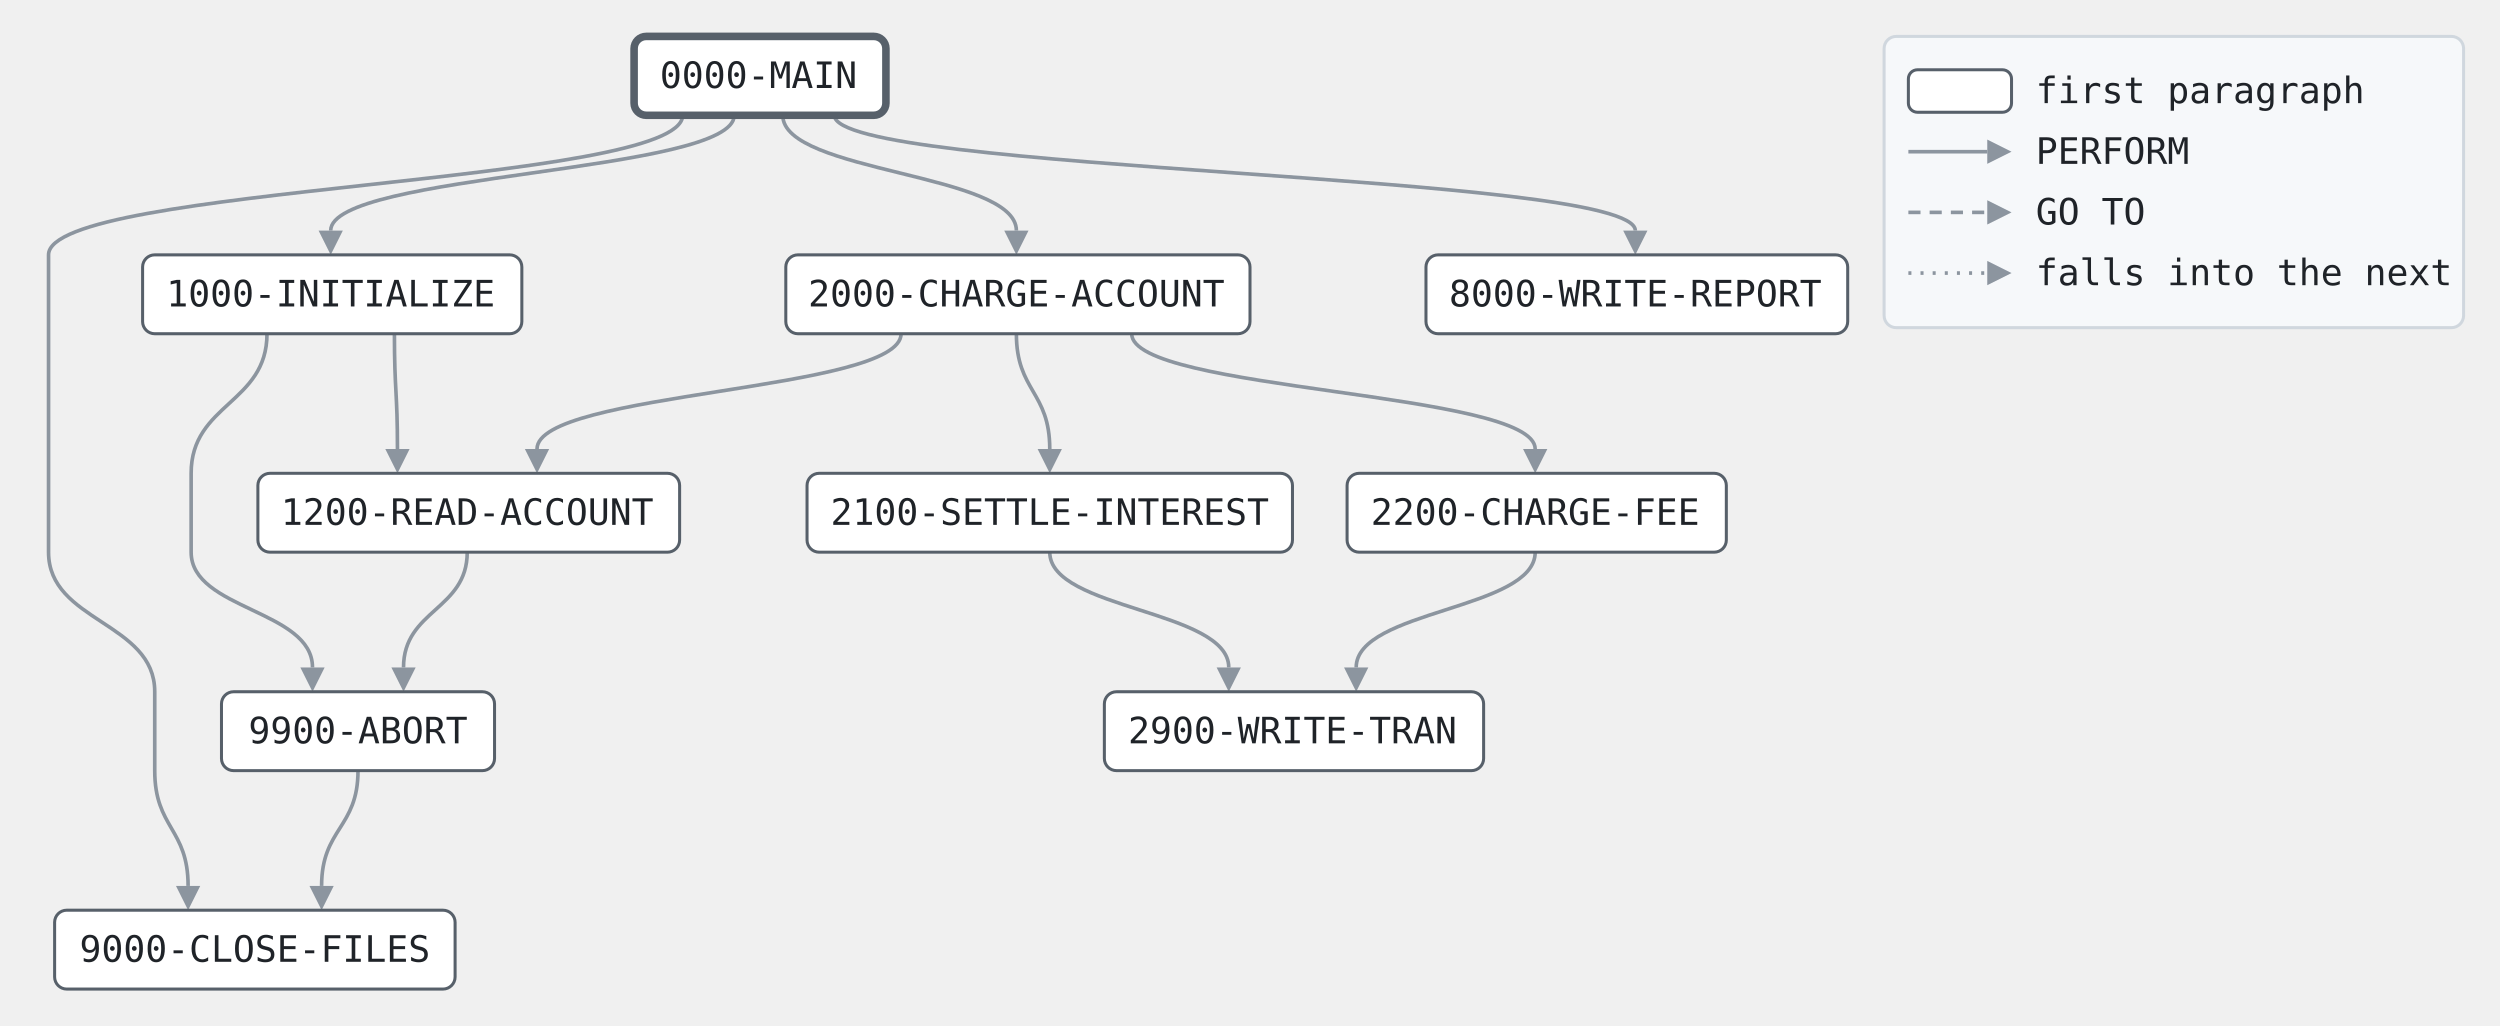
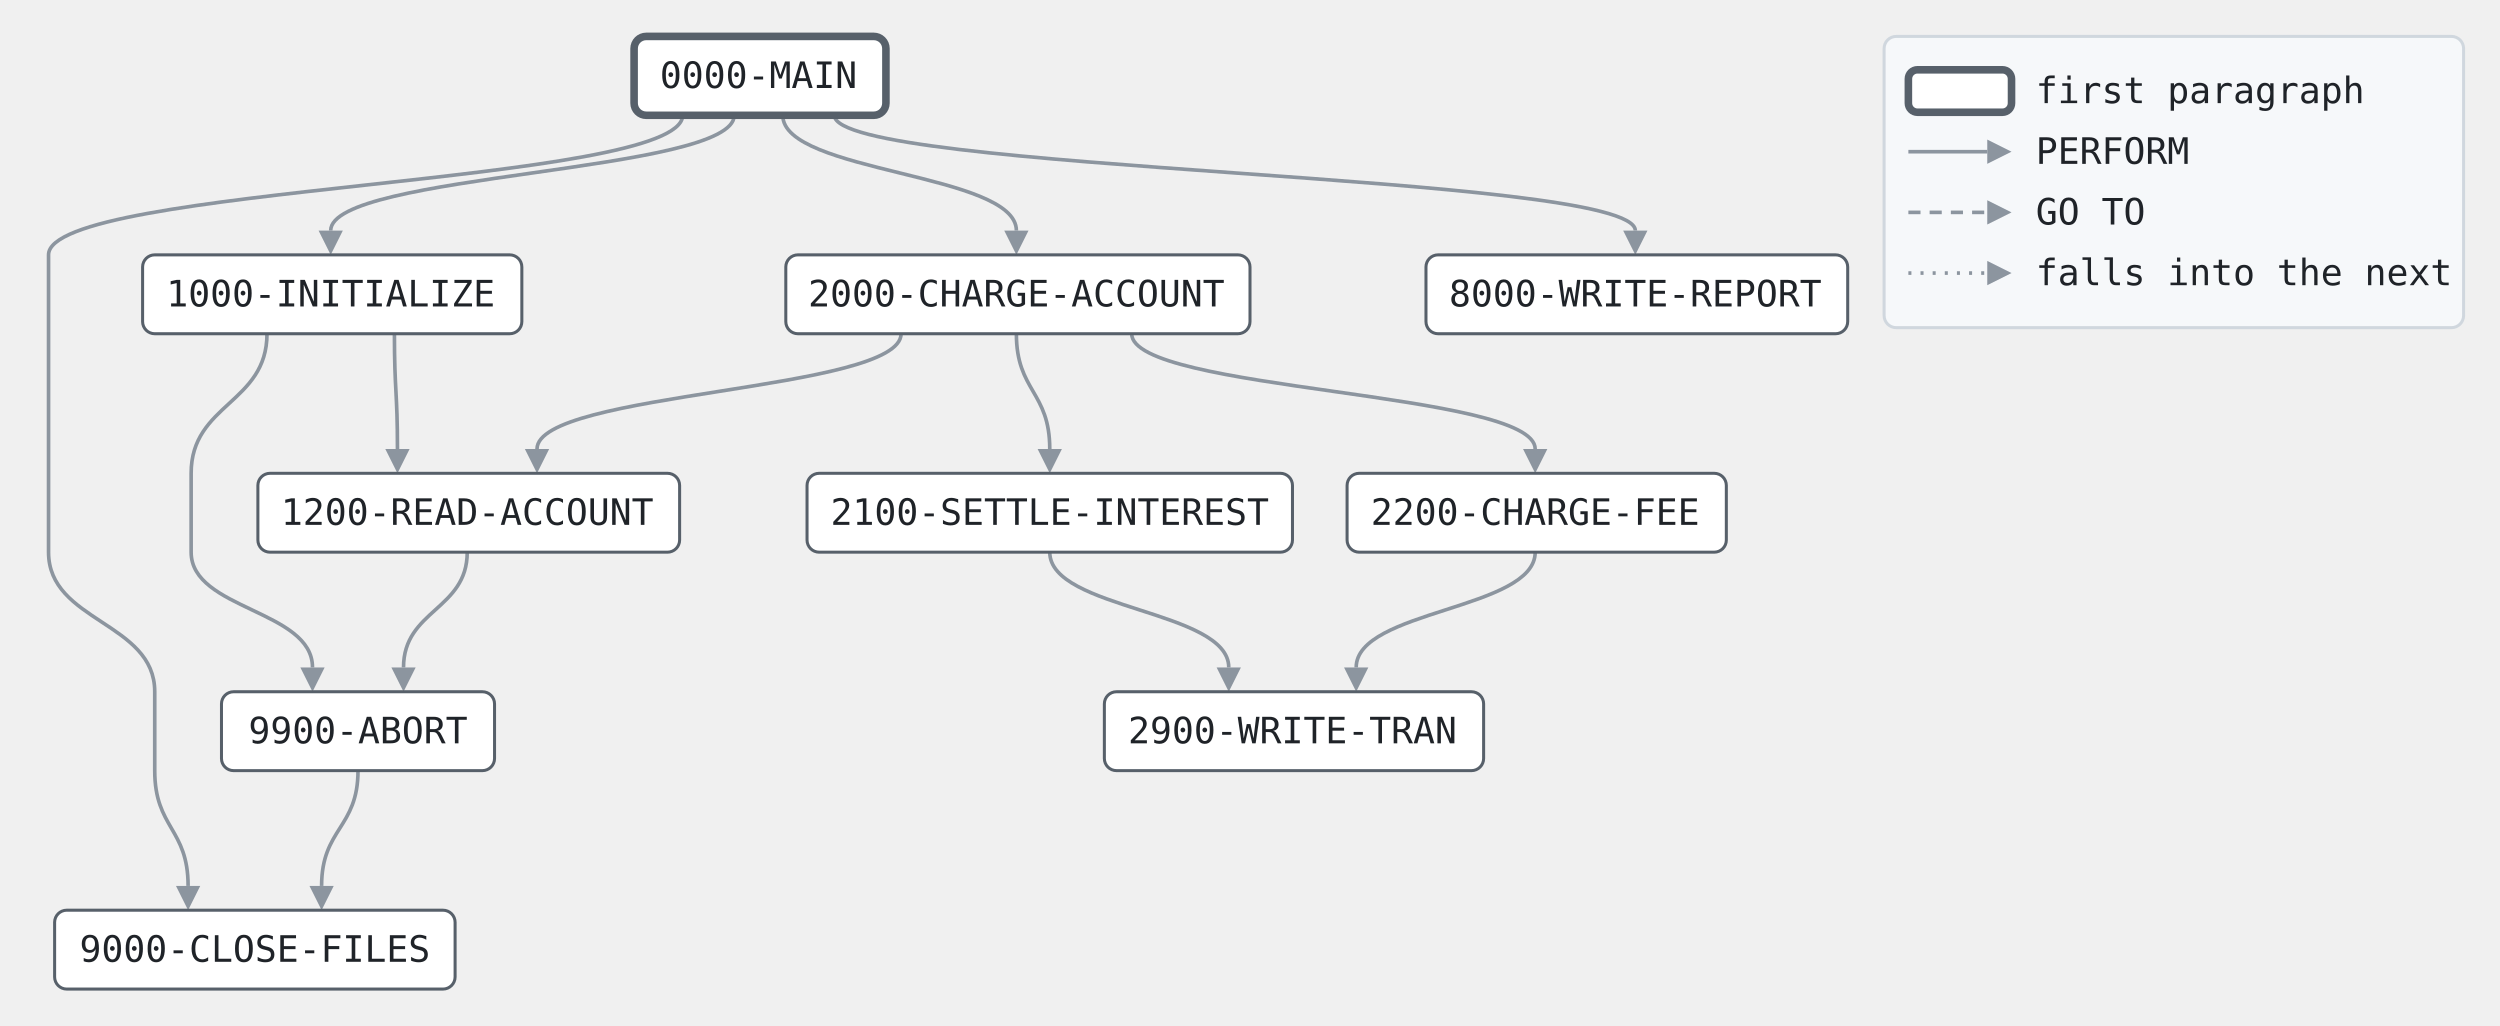
<svg xmlns="http://www.w3.org/2000/svg" width="824" height="338" viewBox="0 0 824 338" font-family="ui-monospace, SFMono-Regular, Menlo, Consolas, monospace" font-size="12">
  <style>
.box { fill: #ffffff; stroke: #57606a; stroke-width: 1 }
.box.emphasis { stroke-width: 2.5 }
.box.data { fill: #e8eef6; stroke: #8c959f }
.box.dashed { stroke-dasharray: 4 3 }
.label { fill: #1f2328 }
.label.first { font-weight: 600 }
.edge { fill: none; stroke: #8c959f; stroke-width: 1.2 }
.edge.dashed { stroke-dasharray: 4 3 }
.edge.dotted { stroke-dasharray: 1 3 }
.head { fill: #8c959f }
.legend { fill: #f6f8fa; stroke: #d0d7de }
.box.highlight { stroke: #c2410c; stroke-width: 2.5 }
.edge.highlight { stroke: #c2410c; stroke-width: 2 }
.head.highlight { fill: #c2410c }
@media (prefers-color-scheme: dark) {
  .box { fill: #161b22; stroke: #8b949e }
  .box.data { fill: #1f2a3a; stroke: #6e7681 }
  .label { fill: #e6edf3 }
  .edge { stroke: #6e7681 }
  .head { fill: #6e7681 }
  .legend { fill: #0d1117; stroke: #30363d }
  .box.highlight, .edge.highlight { stroke: #fb923c }
  .head.highlight { fill: #fb923c }
}
</style>
  <defs>
    <marker id="arrow" viewBox="0 0 8 8" refX="0" refY="4" markerUnits="userSpaceOnUse" markerWidth="8" markerHeight="8" orient="auto-start-reverse">
      <path class="head" d="M0,0 L8,4 L0,8 z" />
    </marker>
    <marker id="arrow-highlight" viewBox="0 0 8 8" refX="0" refY="4" markerUnits="userSpaceOnUse" markerWidth="8" markerHeight="8" orient="auto-start-reverse">
      <path class="head highlight" d="M0,0 L8,4 L0,8 z" />
    </marker>
  </defs>
  <path class="edge" d="M242,38 C242,57 109,57 109,76" marker-end="url(#arrow)" />
  <path class="edge" d="M258,38 C258,57 335,57 335,76" marker-end="url(#arrow)" />
  <path class="edge" d="M275,38 C275,57 539,57 539,76" marker-end="url(#arrow)" />
  <path class="edge" d="M225,38 C225,61 16,61 16,84 L16,110 C16,133 16,133 16,156 L16,182 C16,205 51,205 51,228 L51,254 C51,273 62,273 62,292" marker-end="url(#arrow)" />
  <path class="edge" d="M88,110 C88,133 63,133 63,156 L63,182 C63,201 103,201 103,220" marker-end="url(#arrow)" />
  <path class="edge" d="M130,110 C130,129 131,129 131,148" marker-end="url(#arrow)" />
  <path class="edge" d="M154,182 C154,201 133,201 133,220" marker-end="url(#arrow)" />
  <path class="edge" d="M335,110 C335,129 346,129 346,148" marker-end="url(#arrow)" />
  <path class="edge" d="M373,110 C373,129 506,129 506,148" marker-end="url(#arrow)" />
  <path class="edge" d="M297,110 C297,129 177,129 177,148" marker-end="url(#arrow)" />
  <path class="edge" d="M346,182 C346,201 405,201 405,220" marker-end="url(#arrow)" />
  <path class="edge" d="M506,182 C506,201 447,201 447,220" marker-end="url(#arrow)" />
  <path class="edge" d="M118,254 C118,273 106,273 106,292" marker-end="url(#arrow)" />
  <a href="../../../pangaea/programs/MONCHG.cbl#L111">
    <rect class="box emphasis" x="209" y="12" width="83" height="26" rx="4" />
    <text class="label" x="250" y="29" text-anchor="middle">0000-MAIN</text>
  </a>
  <a href="../../../pangaea/programs/MONCHG.cbl#L122">
    <rect class="box" x="47" y="84" width="125" height="26" rx="4" />
    <text class="label" x="109" y="101" text-anchor="middle">1000-INITIALIZE</text>
  </a>
  <a href="../../../pangaea/programs/MONCHG.cbl#L140">
    <rect class="box" x="85" y="156" width="139" height="26" rx="4" />
    <text class="label" x="154" y="173" text-anchor="middle">1200-READ-ACCOUNT</text>
  </a>
  <a href="../../../pangaea/programs/MONCHG.cbl#L161">
    <rect class="box" x="259" y="84" width="153" height="26" rx="4" />
    <text class="label" x="335" y="101" text-anchor="middle">2000-CHARGE-ACCOUNT</text>
  </a>
  <a href="../../../pangaea/programs/MONCHG.cbl#L172">
    <rect class="box" x="266" y="156" width="160" height="26" rx="4" />
    <text class="label" x="346" y="173" text-anchor="middle">2100-SETTLE-INTEREST</text>
  </a>
  <a href="../../../pangaea/programs/MONCHG.cbl#L194">
    <rect class="box" x="444" y="156" width="125" height="26" rx="4" />
    <text class="label" x="506" y="173" text-anchor="middle">2200-CHARGE-FEE</text>
  </a>
  <a href="../../../pangaea/programs/MONCHG.cbl#L212">
    <rect class="box" x="364" y="228" width="125" height="26" rx="4" />
    <text class="label" x="426" y="245" text-anchor="middle">2900-WRITE-TRAN</text>
  </a>
  <a href="../../../pangaea/programs/MONCHG.cbl#L220">
    <rect class="box" x="470" y="84" width="139" height="26" rx="4" />
    <text class="label" x="539" y="101" text-anchor="middle">8000-WRITE-REPORT</text>
  </a>
  <a href="../../../pangaea/programs/MONCHG.cbl#L262">
    <rect class="box" x="18" y="300" width="132" height="26" rx="4" />
    <text class="label" x="84" y="317" text-anchor="middle">9000-CLOSE-FILES</text>
  </a>
  <a href="../../../pangaea/programs/MONCHG.cbl#L266">
    <rect class="box" x="73" y="228" width="90" height="26" rx="4" />
    <text class="label" x="118" y="245" text-anchor="middle">9900-ABORT</text>
  </a>
  <g class="legend-keys">
    <rect class="legend" x="621" y="12" width="191" height="96" rx="4" />
-     <rect class="box" x="629" y="23" width="34" height="14" rx="3" />
+     <rect class="box emphasis" x="629" y="23" width="34" height="14" rx="3" />
    <text class="label" x="671" y="34">first paragraph</text>
    <path class="edge" d="M629,50 L655,50" marker-end="url(#arrow)" />
    <text class="label" x="671" y="54">PERFORM</text>
    <path class="edge dashed" d="M629,70 L655,70" marker-end="url(#arrow)" />
    <text class="label" x="671" y="74">GO TO</text>
    <path class="edge dotted" d="M629,90 L655,90" marker-end="url(#arrow)" />
    <text class="label" x="671" y="94">falls into the next</text>
  </g>
</svg>
